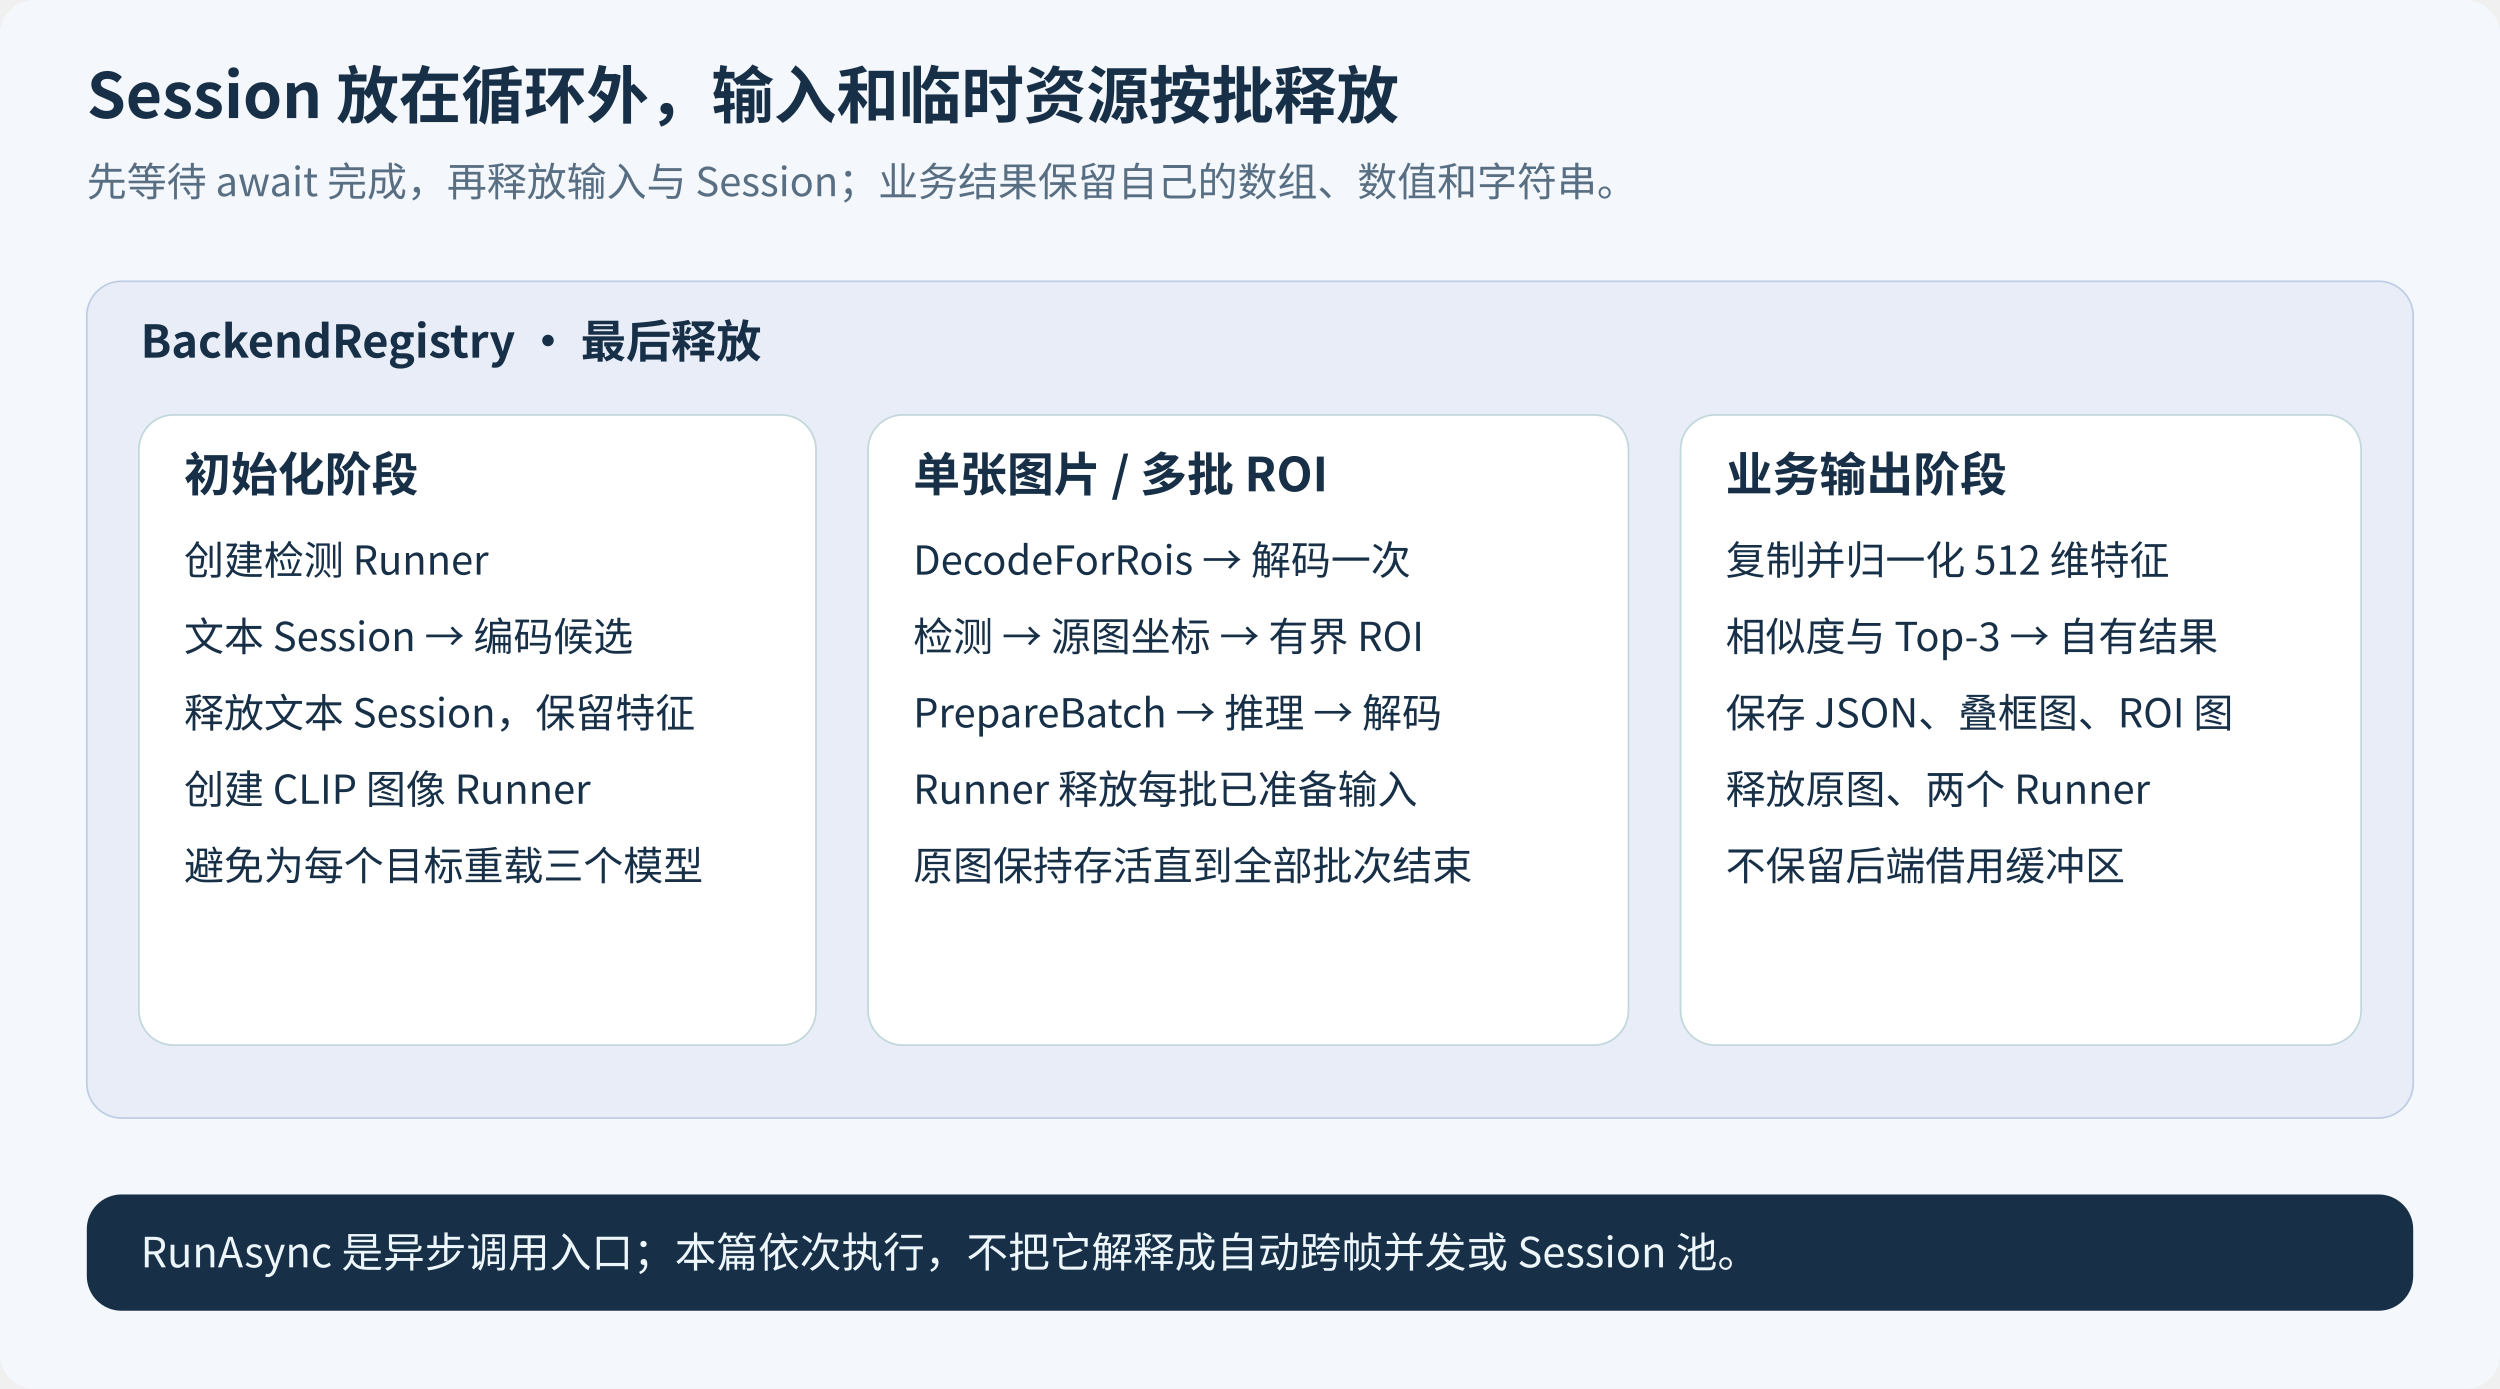
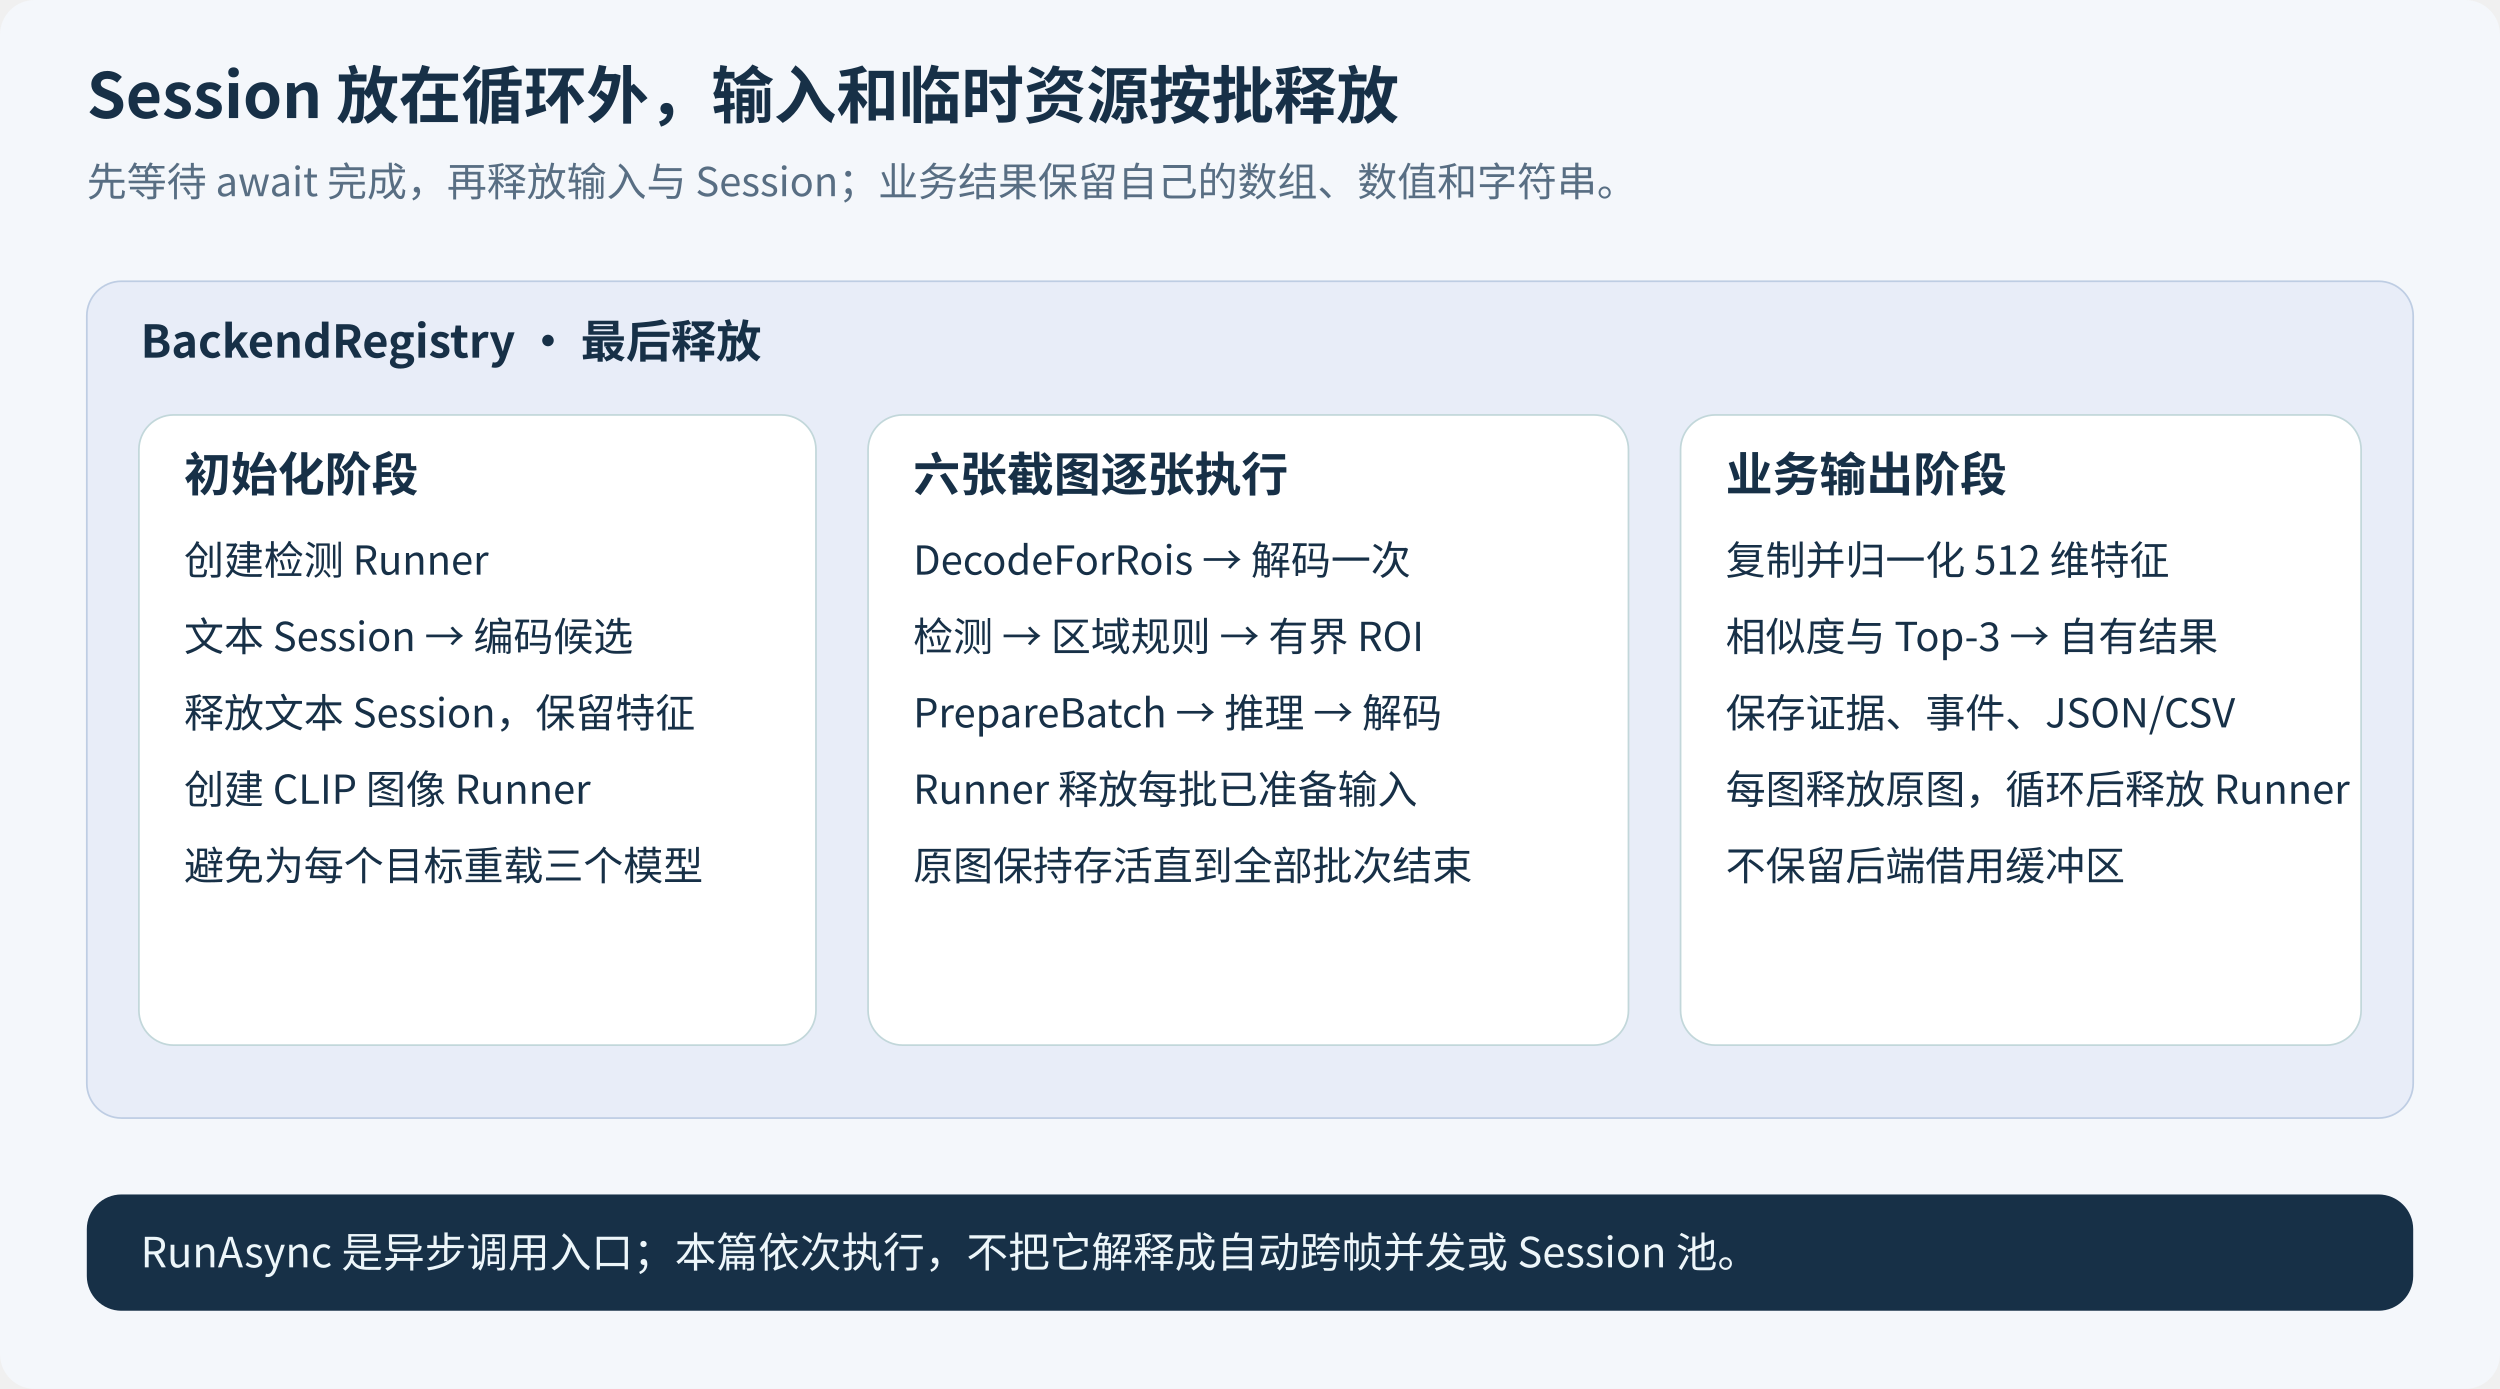
<svg xmlns="http://www.w3.org/2000/svg" width="1440" height="800" viewBox="0 0 1440 800" role="img" aria-labelledby="title desc">
  <defs>
    <marker id="arrow" viewBox="0 0 10 10" refX="8" refY="5" markerWidth="6" markerHeight="6" orient="auto">
      <path d="M1 1L9 5L1 9Z" fill="#369a8c" />
    </marker>
    <filter id="shadow">
      <feDropShadow dx="0" dy="8" stdDeviation="8" flood-opacity=".16" />
    </filter>
  </defs>
  <rect x="0" y="0" width="1440" height="800" rx="20" fill="#f4f7fb" stroke="none" />
  <g font-family="Segoe UI, Microsoft YaHei, Noto Sans CJK SC, sans-serif">
    <text x="50" y="68" font-size="36" fill="#173047" font-weight="700">Session 放在循环外，输入和临时资源按批释放</text>
    <text x="50" y="113" font-size="23" fill="#586e83" font-weight="400">先等待 await 完成，再释放输入与 Session；业务结果保留自己的数组、数值和字符串。</text>
    <rect x="50" y="162" width="1340" height="482" rx="20" fill="#e8edf8" stroke="#becde3" />
    <text x="81" y="206" font-size="26" fill="#173047" font-weight="700">BackendRegistry · 最后释放</text>
    <rect x="80" y="239" width="390" height="363" rx="20" fill="#fff" stroke="#c2d7da" />
    <text x="106" y="283" font-size="27" fill="#173047" font-weight="700">初始化阶段</text>
    <text x="106" y="331" font-size="23" fill="#173047" font-weight="400">创建检测 Runner</text>
    <text x="106" y="375" font-size="23" fill="#173047" font-weight="400">文本 Session → 编码候选</text>
    <text x="106" y="419" font-size="23" fill="#173047" font-weight="400">释放文本 Session，保留特征</text>
    <text x="106" y="463" font-size="23" fill="#173047" font-weight="400">创建 CLIP 图像 Runner</text>
    <text x="106" y="507" font-size="23" fill="#173047" font-weight="400">避免为每个目标重载三个模型</text>
    <rect x="500" y="239" width="438" height="363" rx="20" fill="#fff" stroke="#c2d7da" />
-     <text x="526" y="283" font-size="27" fill="#173047" font-weight="700">单张图片 / 多批 ROI</text>
+     <text x="526" y="283" font-size="27" fill="#173047" font-weight="700">六张截图逐张执行</text>
    <text x="526" y="331" font-size="23" fill="#173047" font-weight="400">DecodeForRois → 解码一次</text>
-     <text x="526" y="375" font-size="23" fill="#173047" font-weight="400">检测 → 源图坐标 → 有界 ROI</text>
+     <text x="526" y="375" font-size="23" fill="#173047" font-weight="400">检测 → 区域规则 → 有界 ROI</text>
    <text x="526" y="419" font-size="23" fill="#173047" font-weight="400">PrepareBatch → 推理 → 解码</text>
    <text x="526" y="463" font-size="23" fill="#173047" font-weight="400">Runner 释放每批已准备输入</text>
    <text x="526" y="507" font-size="23" fill="#173047" font-weight="400">原图保持存活直到全部批次结束</text>
    <rect x="968" y="239" width="392" height="363" rx="20" fill="#fff" stroke="#c2d7da" />
    <text x="994" y="283" font-size="27" fill="#173047" font-weight="700">业务输出阶段</text>
    <text x="994" y="331" font-size="23" fill="#173047" font-weight="400">复制并归一化 512 维特征</text>
    <text x="994" y="375" font-size="23" fill="#173047" font-weight="400">相似度与 Top-3 → 自有结果</text>
-     <text x="994" y="419" font-size="23" fill="#173047" font-weight="400">保存 JSON、叠框图、ROI 图</text>
-     <text x="994" y="463" font-size="23" fill="#173047" font-weight="400">释放原图、两个 Runner</text>
+     <text x="994" y="419" font-size="23" fill="#173047" font-weight="400">保存证据、事件、JSON/CSV</text>
+     <text x="994" y="463" font-size="23" fill="#173047" font-weight="400">每图释放原图，循环后释放 Runner</text>
    <text x="994" y="507" font-size="23" fill="#173047" font-weight="400">不保留后端借用缓冲区</text>
    <rect x="50" y="688" width="1340" height="67" rx="20" fill="#173047" stroke="none" />
    <text x="81" y="730" font-size="24" fill="#edf6fa" font-weight="400">RunAsync 是异步调用入口；本篇依次执行，不把它解释成自动跨帧并发或 Session 池。</text>
  </g>
</svg>
